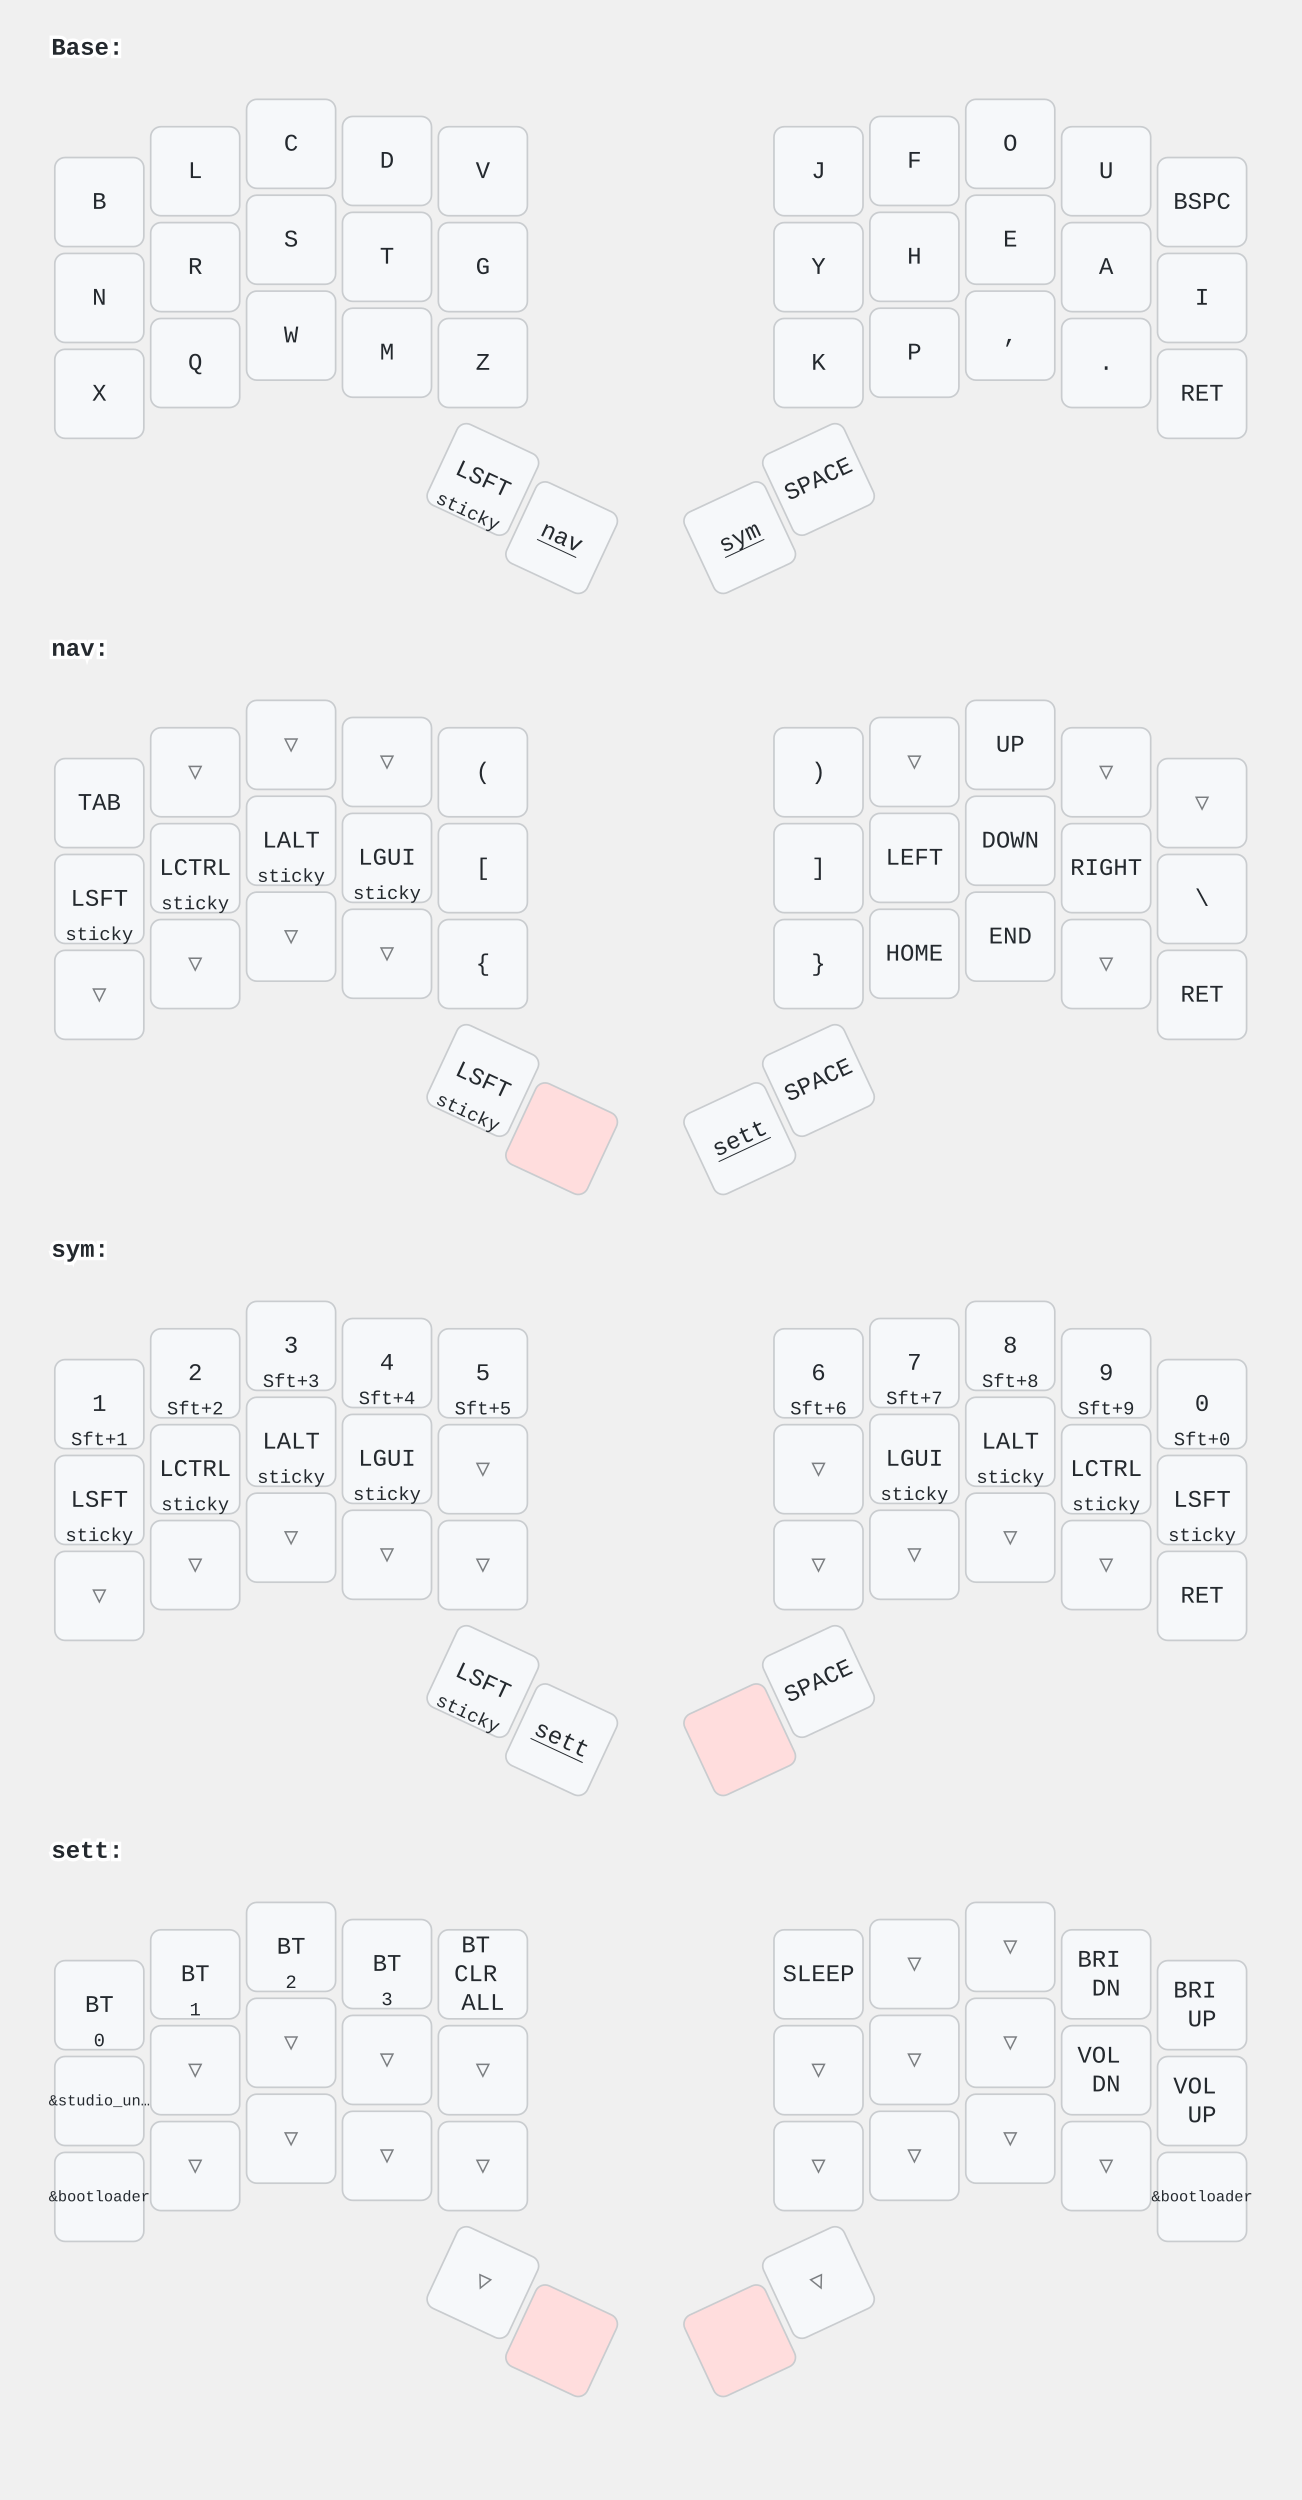
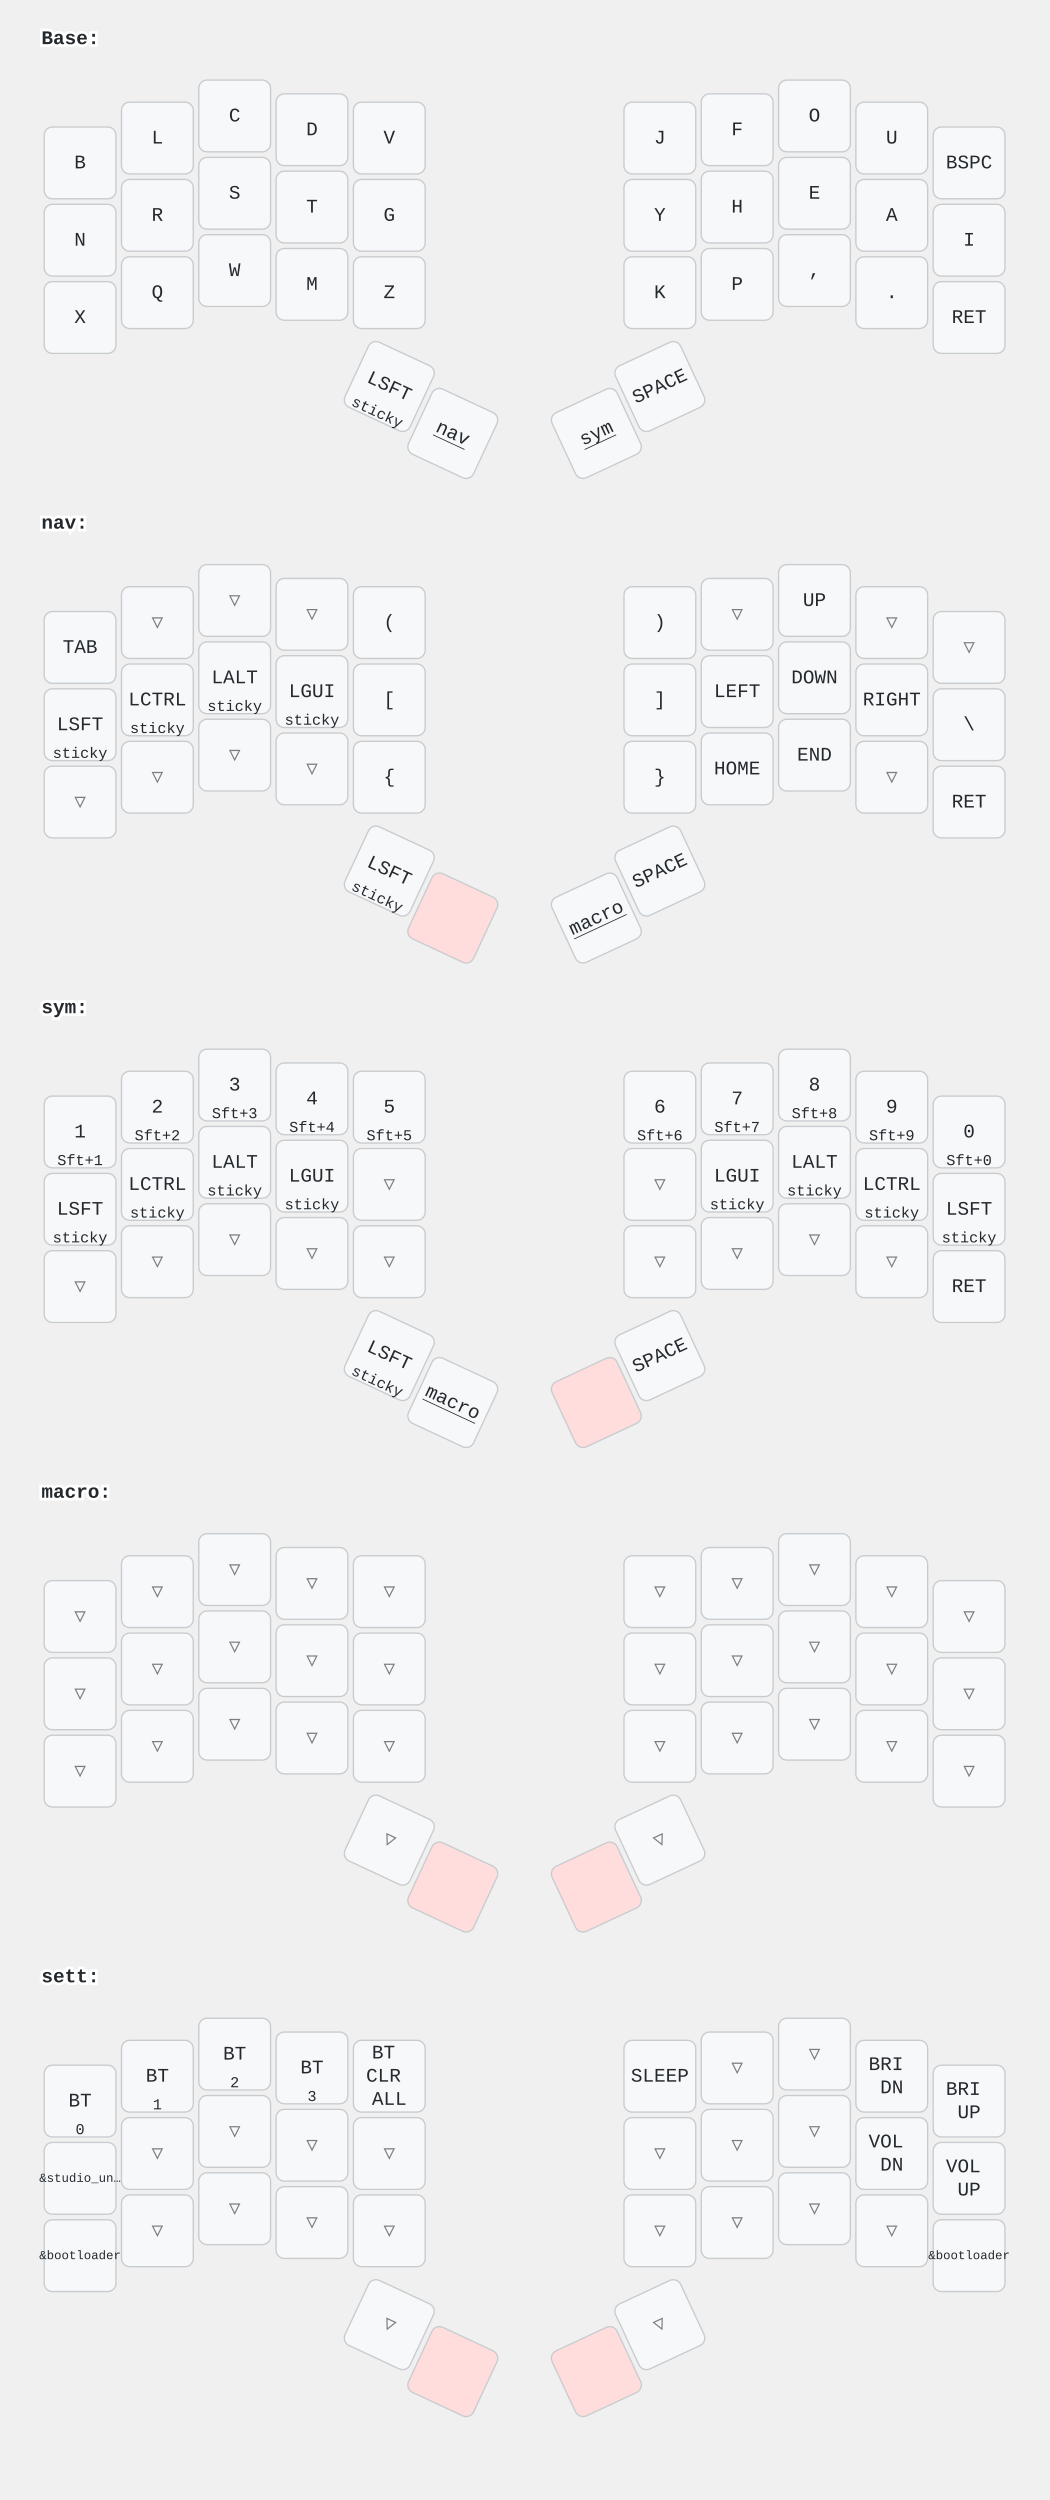
- <svg xmlns="http://www.w3.org/2000/svg" width="760" height="1460" viewBox="0 0 760 1460" class="keymap">
+ <svg xmlns="http://www.w3.org/2000/svg" width="760" height="1811" viewBox="0 0 760 1811" class="keymap">
  <style>/* inherit to force styles through use tags */
svg path {
    fill: inherit;
}

/* font and background color specifications */
svg.keymap {
    font-family: SFMono-Regular,Consolas,Liberation Mono,Menlo,monospace;
    font-size: 14px;
    font-kerning: normal;
    text-rendering: optimizeLegibility;
    fill: #24292e;
}

/* default key styling */
rect.key {
    fill: #f6f8fa;
}

rect.key, rect.combo {
    stroke: #c9cccf;
    stroke-width: 1;
}

/* default key side styling, only used is draw_key_sides is set */
rect.side {
    filter: brightness(90%);
}

/* color accent for combo boxes */
rect.combo, rect.combo-separate {
    fill: #cdf;
}

/* color accent for held keys */
rect.held, rect.combo.held {
    fill: #fdd;
}

/* color accent for ghost (optional) keys */
rect.ghost, rect.combo.ghost {
    stroke-dasharray: 4, 4;
    stroke-width: 2;
}

text {
    text-anchor: middle;
    dominant-baseline: middle;
}

/* styling for layer labels */
text.label {
    font-weight: bold;
    text-anchor: start;
    stroke: white;
    stroke-width: 4;
    paint-order: stroke;
}

/* styling for optional footer */
text.footer {
    text-anchor: end;
    dominant-baseline: auto;
    stroke: white;
    stroke-width: 4;
    paint-order: stroke;
}

/* styling for combo tap, and key non-tap label text */
text.combo, text.hold, text.shifted, text.left, text.right, text.tl, text.tr, text.bl, text.br {
    font-size: 11px;
}

text.hold, text.bl, text.br {
    text-anchor: middle;
    dominant-baseline: auto;
}

text.shifted, text.tl, text.tr {
    text-anchor: middle;
    dominant-baseline: hanging;
}

text.left, text.tl, text.bl {
    text-anchor: start;
}

text.right, text.tr, text.br {
    text-anchor: end;
}

text.layer-activator {
    text-decoration: underline;
}

/* styling for hold/shifted label text in combo box */
text.combo.hold, text.combo.shifted, text.combo.left, text.combo.right {
    font-size: 8px;
}

/* lighter symbol for transparent keys */
text.trans {
    fill: #7b7e81;
}

/* styling for combo dendrons */
path.combo {
    stroke-width: 1;
    stroke: gray;
    fill: none;
}

/* Start Tabler Icons Cleanup */
/* cannot use height/width with glyphs */
.icon-tabler &gt; path {
    fill: inherit;
    stroke: inherit;
    stroke-width: 2;
}
/* hide tabler's default box */
.icon-tabler &gt; path[stroke="none"][fill="none"] {
    visibility: hidden;
}
/* End Tabler Icons Cleanup */
</style>
  <g transform="translate(30, 0)" class="layer-Base">
    <text x="0" y="28" class="label" id="Base">Base:</text>
    <g transform="translate(0, 56)">
      <g transform="translate(28, 62)" class="key keypos-0">
        <rect rx="6" ry="6" x="-26" y="-26" width="52" height="52" class="key" />
        <text x="0" y="0" class="key tap">B</text>
      </g>
      <g transform="translate(84, 44)" class="key keypos-1">
        <rect rx="6" ry="6" x="-26" y="-26" width="52" height="52" class="key" />
        <text x="0" y="0" class="key tap">L</text>
      </g>
      <g transform="translate(140, 28)" class="key keypos-2">
        <rect rx="6" ry="6" x="-26" y="-26" width="52" height="52" class="key" />
        <text x="0" y="0" class="key tap">C</text>
      </g>
      <g transform="translate(196, 38)" class="key keypos-3">
        <rect rx="6" ry="6" x="-26" y="-26" width="52" height="52" class="key" />
        <text x="0" y="0" class="key tap">D</text>
      </g>
      <g transform="translate(252, 44)" class="key keypos-4">
        <rect rx="6" ry="6" x="-26" y="-26" width="52" height="52" class="key" />
        <text x="0" y="0" class="key tap">V</text>
      </g>
      <g transform="translate(448, 44)" class="key keypos-5">
        <rect rx="6" ry="6" x="-26" y="-26" width="52" height="52" class="key" />
        <text x="0" y="0" class="key tap">J</text>
      </g>
      <g transform="translate(504, 38)" class="key keypos-6">
        <rect rx="6" ry="6" x="-26" y="-26" width="52" height="52" class="key" />
        <text x="0" y="0" class="key tap">F</text>
      </g>
      <g transform="translate(560, 28)" class="key keypos-7">
        <rect rx="6" ry="6" x="-26" y="-26" width="52" height="52" class="key" />
        <text x="0" y="0" class="key tap">O</text>
      </g>
      <g transform="translate(616, 44)" class="key keypos-8">
        <rect rx="6" ry="6" x="-26" y="-26" width="52" height="52" class="key" />
        <text x="0" y="0" class="key tap">U</text>
      </g>
      <g transform="translate(672, 62)" class="key keypos-9">
        <rect rx="6" ry="6" x="-26" y="-26" width="52" height="52" class="key" />
        <text x="0" y="0" class="key tap">BSPC</text>
      </g>
      <g transform="translate(28, 118)" class="key keypos-10">
        <rect rx="6" ry="6" x="-26" y="-26" width="52" height="52" class="key" />
        <text x="0" y="0" class="key tap">N</text>
      </g>
      <g transform="translate(84, 100)" class="key keypos-11">
        <rect rx="6" ry="6" x="-26" y="-26" width="52" height="52" class="key" />
        <text x="0" y="0" class="key tap">R</text>
      </g>
      <g transform="translate(140, 84)" class="key keypos-12">
        <rect rx="6" ry="6" x="-26" y="-26" width="52" height="52" class="key" />
        <text x="0" y="0" class="key tap">S</text>
      </g>
      <g transform="translate(196, 94)" class="key keypos-13">
        <rect rx="6" ry="6" x="-26" y="-26" width="52" height="52" class="key" />
        <text x="0" y="0" class="key tap">T</text>
      </g>
      <g transform="translate(252, 100)" class="key keypos-14">
        <rect rx="6" ry="6" x="-26" y="-26" width="52" height="52" class="key" />
        <text x="0" y="0" class="key tap">G</text>
      </g>
      <g transform="translate(448, 100)" class="key keypos-15">
        <rect rx="6" ry="6" x="-26" y="-26" width="52" height="52" class="key" />
        <text x="0" y="0" class="key tap">Y</text>
      </g>
      <g transform="translate(504, 94)" class="key keypos-16">
        <rect rx="6" ry="6" x="-26" y="-26" width="52" height="52" class="key" />
        <text x="0" y="0" class="key tap">H</text>
      </g>
      <g transform="translate(560, 84)" class="key keypos-17">
        <rect rx="6" ry="6" x="-26" y="-26" width="52" height="52" class="key" />
        <text x="0" y="0" class="key tap">E</text>
      </g>
      <g transform="translate(616, 100)" class="key keypos-18">
        <rect rx="6" ry="6" x="-26" y="-26" width="52" height="52" class="key" />
        <text x="0" y="0" class="key tap">A</text>
      </g>
      <g transform="translate(672, 118)" class="key keypos-19">
        <rect rx="6" ry="6" x="-26" y="-26" width="52" height="52" class="key" />
        <text x="0" y="0" class="key tap">I</text>
      </g>
      <g transform="translate(28, 174)" class="key keypos-20">
        <rect rx="6" ry="6" x="-26" y="-26" width="52" height="52" class="key" />
        <text x="0" y="0" class="key tap">X</text>
      </g>
      <g transform="translate(84, 156)" class="key keypos-21">
        <rect rx="6" ry="6" x="-26" y="-26" width="52" height="52" class="key" />
        <text x="0" y="0" class="key tap">Q</text>
      </g>
      <g transform="translate(140, 140)" class="key keypos-22">
        <rect rx="6" ry="6" x="-26" y="-26" width="52" height="52" class="key" />
        <text x="0" y="0" class="key tap">W</text>
      </g>
      <g transform="translate(196, 150)" class="key keypos-23">
        <rect rx="6" ry="6" x="-26" y="-26" width="52" height="52" class="key" />
        <text x="0" y="0" class="key tap">M</text>
      </g>
      <g transform="translate(252, 156)" class="key keypos-24">
        <rect rx="6" ry="6" x="-26" y="-26" width="52" height="52" class="key" />
        <text x="0" y="0" class="key tap">Z</text>
      </g>
      <g transform="translate(448, 156)" class="key keypos-25">
        <rect rx="6" ry="6" x="-26" y="-26" width="52" height="52" class="key" />
        <text x="0" y="0" class="key tap">K</text>
      </g>
      <g transform="translate(504, 150)" class="key keypos-26">
        <rect rx="6" ry="6" x="-26" y="-26" width="52" height="52" class="key" />
        <text x="0" y="0" class="key tap">P</text>
      </g>
      <g transform="translate(560, 140)" class="key keypos-27">
        <rect rx="6" ry="6" x="-26" y="-26" width="52" height="52" class="key" />
        <text x="0" y="0" class="key tap">,</text>
      </g>
      <g transform="translate(616, 156)" class="key keypos-28">
        <rect rx="6" ry="6" x="-26" y="-26" width="52" height="52" class="key" />
        <text x="0" y="0" class="key tap">.</text>
      </g>
      <g transform="translate(672, 174)" class="key keypos-29">
        <rect rx="6" ry="6" x="-26" y="-26" width="52" height="52" class="key" />
        <text x="0" y="0" class="key tap">RET</text>
      </g>
      <g transform="translate(252, 224) rotate(25.0)" class="key keypos-30">
        <rect rx="6" ry="6" x="-26" y="-26" width="52" height="52" class="key" />
        <text x="0" y="0" class="key tap">LSFT</text>
        <text x="0" y="24" class="key hold">sticky</text>
      </g>
      <g transform="translate(298, 258) rotate(25.0)" class="key keypos-31">
        <rect rx="6" ry="6" x="-26" y="-26" width="52" height="52" class="key" />
        <a href="#nav">
          <text x="0" y="0" class="key tap layer-activator">nav</text>
        </a>
      </g>
      <g transform="translate(402, 258) rotate(-25.0)" class="key keypos-32">
        <rect rx="6" ry="6" x="-26" y="-26" width="52" height="52" class="key" />
        <a href="#sym">
          <text x="0" y="0" class="key tap layer-activator">sym</text>
        </a>
      </g>
      <g transform="translate(448, 224) rotate(-25.0)" class="key keypos-33">
        <rect rx="6" ry="6" x="-26" y="-26" width="52" height="52" class="key" />
        <text x="0" y="0" class="key tap">SPACE</text>
      </g>
    </g>
  </g>
  <g transform="translate(30, 351)" class="layer-nav">
    <text x="0" y="28" class="label" id="nav">nav:</text>
    <g transform="translate(0, 56)">
      <g transform="translate(28, 62)" class="key keypos-0">
        <rect rx="6" ry="6" x="-26" y="-26" width="52" height="52" class="key" />
        <text x="0" y="0" class="key tap">TAB</text>
      </g>
      <g transform="translate(84, 44)" class="key trans keypos-1">
        <rect rx="6" ry="6" x="-26" y="-26" width="52" height="52" class="key trans" />
        <text x="0" y="0" class="key trans tap">▽</text>
      </g>
      <g transform="translate(140, 28)" class="key trans keypos-2">
        <rect rx="6" ry="6" x="-26" y="-26" width="52" height="52" class="key trans" />
        <text x="0" y="0" class="key trans tap">▽</text>
      </g>
      <g transform="translate(196, 38)" class="key trans keypos-3">
        <rect rx="6" ry="6" x="-26" y="-26" width="52" height="52" class="key trans" />
        <text x="0" y="0" class="key trans tap">▽</text>
      </g>
      <g transform="translate(252, 44)" class="key keypos-4">
        <rect rx="6" ry="6" x="-26" y="-26" width="52" height="52" class="key" />
        <text x="0" y="0" class="key tap">(</text>
      </g>
      <g transform="translate(448, 44)" class="key keypos-5">
        <rect rx="6" ry="6" x="-26" y="-26" width="52" height="52" class="key" />
        <text x="0" y="0" class="key tap">)</text>
      </g>
      <g transform="translate(504, 38)" class="key trans keypos-6">
        <rect rx="6" ry="6" x="-26" y="-26" width="52" height="52" class="key trans" />
        <text x="0" y="0" class="key trans tap">▽</text>
      </g>
      <g transform="translate(560, 28)" class="key keypos-7">
        <rect rx="6" ry="6" x="-26" y="-26" width="52" height="52" class="key" />
        <text x="0" y="0" class="key tap">UP</text>
      </g>
      <g transform="translate(616, 44)" class="key trans keypos-8">
        <rect rx="6" ry="6" x="-26" y="-26" width="52" height="52" class="key trans" />
        <text x="0" y="0" class="key trans tap">▽</text>
      </g>
      <g transform="translate(672, 62)" class="key trans keypos-9">
        <rect rx="6" ry="6" x="-26" y="-26" width="52" height="52" class="key trans" />
        <text x="0" y="0" class="key trans tap">▽</text>
      </g>
      <g transform="translate(28, 118)" class="key keypos-10">
        <rect rx="6" ry="6" x="-26" y="-26" width="52" height="52" class="key" />
        <text x="0" y="0" class="key tap">LSFT</text>
        <text x="0" y="24" class="key hold">sticky</text>
      </g>
      <g transform="translate(84, 100)" class="key keypos-11">
        <rect rx="6" ry="6" x="-26" y="-26" width="52" height="52" class="key" />
        <text x="0" y="0" class="key tap">LCTRL</text>
        <text x="0" y="24" class="key hold">sticky</text>
      </g>
      <g transform="translate(140, 84)" class="key keypos-12">
        <rect rx="6" ry="6" x="-26" y="-26" width="52" height="52" class="key" />
        <text x="0" y="0" class="key tap">LALT</text>
        <text x="0" y="24" class="key hold">sticky</text>
      </g>
      <g transform="translate(196, 94)" class="key keypos-13">
        <rect rx="6" ry="6" x="-26" y="-26" width="52" height="52" class="key" />
        <text x="0" y="0" class="key tap">LGUI</text>
        <text x="0" y="24" class="key hold">sticky</text>
      </g>
      <g transform="translate(252, 100)" class="key keypos-14">
        <rect rx="6" ry="6" x="-26" y="-26" width="52" height="52" class="key" />
        <text x="0" y="0" class="key tap">[</text>
      </g>
      <g transform="translate(448, 100)" class="key keypos-15">
        <rect rx="6" ry="6" x="-26" y="-26" width="52" height="52" class="key" />
        <text x="0" y="0" class="key tap">]</text>
      </g>
      <g transform="translate(504, 94)" class="key keypos-16">
        <rect rx="6" ry="6" x="-26" y="-26" width="52" height="52" class="key" />
        <text x="0" y="0" class="key tap">LEFT</text>
      </g>
      <g transform="translate(560, 84)" class="key keypos-17">
        <rect rx="6" ry="6" x="-26" y="-26" width="52" height="52" class="key" />
        <text x="0" y="0" class="key tap">DOWN</text>
      </g>
      <g transform="translate(616, 100)" class="key keypos-18">
        <rect rx="6" ry="6" x="-26" y="-26" width="52" height="52" class="key" />
        <text x="0" y="0" class="key tap">RIGHT</text>
      </g>
      <g transform="translate(672, 118)" class="key keypos-19">
        <rect rx="6" ry="6" x="-26" y="-26" width="52" height="52" class="key" />
        <text x="0" y="0" class="key tap">\</text>
      </g>
      <g transform="translate(28, 174)" class="key trans keypos-20">
        <rect rx="6" ry="6" x="-26" y="-26" width="52" height="52" class="key trans" />
        <text x="0" y="0" class="key trans tap">▽</text>
      </g>
      <g transform="translate(84, 156)" class="key trans keypos-21">
        <rect rx="6" ry="6" x="-26" y="-26" width="52" height="52" class="key trans" />
        <text x="0" y="0" class="key trans tap">▽</text>
      </g>
      <g transform="translate(140, 140)" class="key trans keypos-22">
        <rect rx="6" ry="6" x="-26" y="-26" width="52" height="52" class="key trans" />
        <text x="0" y="0" class="key trans tap">▽</text>
      </g>
      <g transform="translate(196, 150)" class="key trans keypos-23">
        <rect rx="6" ry="6" x="-26" y="-26" width="52" height="52" class="key trans" />
        <text x="0" y="0" class="key trans tap">▽</text>
      </g>
      <g transform="translate(252, 156)" class="key keypos-24">
        <rect rx="6" ry="6" x="-26" y="-26" width="52" height="52" class="key" />
        <text x="0" y="0" class="key tap">{</text>
      </g>
      <g transform="translate(448, 156)" class="key keypos-25">
        <rect rx="6" ry="6" x="-26" y="-26" width="52" height="52" class="key" />
        <text x="0" y="0" class="key tap">}</text>
      </g>
      <g transform="translate(504, 150)" class="key keypos-26">
        <rect rx="6" ry="6" x="-26" y="-26" width="52" height="52" class="key" />
        <text x="0" y="0" class="key tap">HOME</text>
      </g>
      <g transform="translate(560, 140)" class="key keypos-27">
        <rect rx="6" ry="6" x="-26" y="-26" width="52" height="52" class="key" />
        <text x="0" y="0" class="key tap">END</text>
      </g>
      <g transform="translate(616, 156)" class="key trans keypos-28">
        <rect rx="6" ry="6" x="-26" y="-26" width="52" height="52" class="key trans" />
        <text x="0" y="0" class="key trans tap">▽</text>
      </g>
      <g transform="translate(672, 174)" class="key keypos-29">
        <rect rx="6" ry="6" x="-26" y="-26" width="52" height="52" class="key" />
        <text x="0" y="0" class="key tap">RET</text>
      </g>
      <g transform="translate(252, 224) rotate(25.0)" class="key keypos-30">
        <rect rx="6" ry="6" x="-26" y="-26" width="52" height="52" class="key" />
        <text x="0" y="0" class="key tap">LSFT</text>
        <text x="0" y="24" class="key hold">sticky</text>
      </g>
      <g transform="translate(298, 258) rotate(25.0)" class="key held keypos-31">
        <rect rx="6" ry="6" x="-26" y="-26" width="52" height="52" class="key held" />
      </g>
      <g transform="translate(402, 258) rotate(-25.0)" class="key keypos-32">
        <rect rx="6" ry="6" x="-26" y="-26" width="52" height="52" class="key" />
-         <a href="#sett">
-           <text x="0" y="0" class="key tap layer-activator">sett</text>
+         <a href="#macro">
+           <text x="0" y="0" class="key tap layer-activator">macro</text>
        </a>
      </g>
      <g transform="translate(448, 224) rotate(-25.0)" class="key keypos-33">
        <rect rx="6" ry="6" x="-26" y="-26" width="52" height="52" class="key" />
        <text x="0" y="0" class="key tap">SPACE</text>
      </g>
    </g>
  </g>
  <g transform="translate(30, 702)" class="layer-sym">
    <text x="0" y="28" class="label" id="sym">sym:</text>
    <g transform="translate(0, 56)">
      <g transform="translate(28, 62)" class="key keypos-0">
        <rect rx="6" ry="6" x="-26" y="-26" width="52" height="52" class="key" />
        <text x="0" y="0" class="key tap">1</text>
        <text x="0" y="24" class="key hold">Sft+1</text>
      </g>
      <g transform="translate(84, 44)" class="key keypos-1">
        <rect rx="6" ry="6" x="-26" y="-26" width="52" height="52" class="key" />
        <text x="0" y="0" class="key tap">2</text>
        <text x="0" y="24" class="key hold">Sft+2</text>
      </g>
      <g transform="translate(140, 28)" class="key keypos-2">
        <rect rx="6" ry="6" x="-26" y="-26" width="52" height="52" class="key" />
        <text x="0" y="0" class="key tap">3</text>
        <text x="0" y="24" class="key hold">Sft+3</text>
      </g>
      <g transform="translate(196, 38)" class="key keypos-3">
        <rect rx="6" ry="6" x="-26" y="-26" width="52" height="52" class="key" />
        <text x="0" y="0" class="key tap">4</text>
        <text x="0" y="24" class="key hold">Sft+4</text>
      </g>
      <g transform="translate(252, 44)" class="key keypos-4">
        <rect rx="6" ry="6" x="-26" y="-26" width="52" height="52" class="key" />
        <text x="0" y="0" class="key tap">5</text>
        <text x="0" y="24" class="key hold">Sft+5</text>
      </g>
      <g transform="translate(448, 44)" class="key keypos-5">
        <rect rx="6" ry="6" x="-26" y="-26" width="52" height="52" class="key" />
        <text x="0" y="0" class="key tap">6</text>
        <text x="0" y="24" class="key hold">Sft+6</text>
      </g>
      <g transform="translate(504, 38)" class="key keypos-6">
        <rect rx="6" ry="6" x="-26" y="-26" width="52" height="52" class="key" />
        <text x="0" y="0" class="key tap">7</text>
        <text x="0" y="24" class="key hold">Sft+7</text>
      </g>
      <g transform="translate(560, 28)" class="key keypos-7">
        <rect rx="6" ry="6" x="-26" y="-26" width="52" height="52" class="key" />
        <text x="0" y="0" class="key tap">8</text>
        <text x="0" y="24" class="key hold">Sft+8</text>
      </g>
      <g transform="translate(616, 44)" class="key keypos-8">
        <rect rx="6" ry="6" x="-26" y="-26" width="52" height="52" class="key" />
        <text x="0" y="0" class="key tap">9</text>
        <text x="0" y="24" class="key hold">Sft+9</text>
      </g>
      <g transform="translate(672, 62)" class="key keypos-9">
        <rect rx="6" ry="6" x="-26" y="-26" width="52" height="52" class="key" />
        <text x="0" y="0" class="key tap">0</text>
        <text x="0" y="24" class="key hold">Sft+0</text>
      </g>
      <g transform="translate(28, 118)" class="key keypos-10">
        <rect rx="6" ry="6" x="-26" y="-26" width="52" height="52" class="key" />
        <text x="0" y="0" class="key tap">LSFT</text>
        <text x="0" y="24" class="key hold">sticky</text>
      </g>
      <g transform="translate(84, 100)" class="key keypos-11">
        <rect rx="6" ry="6" x="-26" y="-26" width="52" height="52" class="key" />
        <text x="0" y="0" class="key tap">LCTRL</text>
        <text x="0" y="24" class="key hold">sticky</text>
      </g>
      <g transform="translate(140, 84)" class="key keypos-12">
        <rect rx="6" ry="6" x="-26" y="-26" width="52" height="52" class="key" />
        <text x="0" y="0" class="key tap">LALT</text>
        <text x="0" y="24" class="key hold">sticky</text>
      </g>
      <g transform="translate(196, 94)" class="key keypos-13">
        <rect rx="6" ry="6" x="-26" y="-26" width="52" height="52" class="key" />
        <text x="0" y="0" class="key tap">LGUI</text>
        <text x="0" y="24" class="key hold">sticky</text>
      </g>
      <g transform="translate(252, 100)" class="key trans keypos-14">
        <rect rx="6" ry="6" x="-26" y="-26" width="52" height="52" class="key trans" />
        <text x="0" y="0" class="key trans tap">▽</text>
      </g>
      <g transform="translate(448, 100)" class="key trans keypos-15">
        <rect rx="6" ry="6" x="-26" y="-26" width="52" height="52" class="key trans" />
        <text x="0" y="0" class="key trans tap">▽</text>
      </g>
      <g transform="translate(504, 94)" class="key keypos-16">
        <rect rx="6" ry="6" x="-26" y="-26" width="52" height="52" class="key" />
        <text x="0" y="0" class="key tap">LGUI</text>
        <text x="0" y="24" class="key hold">sticky</text>
      </g>
      <g transform="translate(560, 84)" class="key keypos-17">
        <rect rx="6" ry="6" x="-26" y="-26" width="52" height="52" class="key" />
        <text x="0" y="0" class="key tap">LALT</text>
        <text x="0" y="24" class="key hold">sticky</text>
      </g>
      <g transform="translate(616, 100)" class="key keypos-18">
        <rect rx="6" ry="6" x="-26" y="-26" width="52" height="52" class="key" />
        <text x="0" y="0" class="key tap">LCTRL</text>
        <text x="0" y="24" class="key hold">sticky</text>
      </g>
      <g transform="translate(672, 118)" class="key keypos-19">
        <rect rx="6" ry="6" x="-26" y="-26" width="52" height="52" class="key" />
        <text x="0" y="0" class="key tap">LSFT</text>
        <text x="0" y="24" class="key hold">sticky</text>
      </g>
      <g transform="translate(28, 174)" class="key trans keypos-20">
        <rect rx="6" ry="6" x="-26" y="-26" width="52" height="52" class="key trans" />
        <text x="0" y="0" class="key trans tap">▽</text>
      </g>
      <g transform="translate(84, 156)" class="key trans keypos-21">
        <rect rx="6" ry="6" x="-26" y="-26" width="52" height="52" class="key trans" />
        <text x="0" y="0" class="key trans tap">▽</text>
      </g>
      <g transform="translate(140, 140)" class="key trans keypos-22">
        <rect rx="6" ry="6" x="-26" y="-26" width="52" height="52" class="key trans" />
        <text x="0" y="0" class="key trans tap">▽</text>
      </g>
      <g transform="translate(196, 150)" class="key trans keypos-23">
        <rect rx="6" ry="6" x="-26" y="-26" width="52" height="52" class="key trans" />
        <text x="0" y="0" class="key trans tap">▽</text>
      </g>
      <g transform="translate(252, 156)" class="key trans keypos-24">
        <rect rx="6" ry="6" x="-26" y="-26" width="52" height="52" class="key trans" />
        <text x="0" y="0" class="key trans tap">▽</text>
      </g>
      <g transform="translate(448, 156)" class="key trans keypos-25">
        <rect rx="6" ry="6" x="-26" y="-26" width="52" height="52" class="key trans" />
        <text x="0" y="0" class="key trans tap">▽</text>
      </g>
      <g transform="translate(504, 150)" class="key trans keypos-26">
        <rect rx="6" ry="6" x="-26" y="-26" width="52" height="52" class="key trans" />
        <text x="0" y="0" class="key trans tap">▽</text>
      </g>
      <g transform="translate(560, 140)" class="key trans keypos-27">
        <rect rx="6" ry="6" x="-26" y="-26" width="52" height="52" class="key trans" />
        <text x="0" y="0" class="key trans tap">▽</text>
      </g>
      <g transform="translate(616, 156)" class="key trans keypos-28">
        <rect rx="6" ry="6" x="-26" y="-26" width="52" height="52" class="key trans" />
        <text x="0" y="0" class="key trans tap">▽</text>
      </g>
      <g transform="translate(672, 174)" class="key keypos-29">
        <rect rx="6" ry="6" x="-26" y="-26" width="52" height="52" class="key" />
        <text x="0" y="0" class="key tap">RET</text>
      </g>
      <g transform="translate(252, 224) rotate(25.0)" class="key keypos-30">
        <rect rx="6" ry="6" x="-26" y="-26" width="52" height="52" class="key" />
        <text x="0" y="0" class="key tap">LSFT</text>
        <text x="0" y="24" class="key hold">sticky</text>
      </g>
      <g transform="translate(298, 258) rotate(25.0)" class="key keypos-31">
        <rect rx="6" ry="6" x="-26" y="-26" width="52" height="52" class="key" />
-         <a href="#sett">
-           <text x="0" y="0" class="key tap layer-activator">sett</text>
+         <a href="#macro">
+           <text x="0" y="0" class="key tap layer-activator">macro</text>
        </a>
      </g>
      <g transform="translate(402, 258) rotate(-25.0)" class="key held keypos-32">
        <rect rx="6" ry="6" x="-26" y="-26" width="52" height="52" class="key held" />
      </g>
      <g transform="translate(448, 224) rotate(-25.0)" class="key keypos-33">
        <rect rx="6" ry="6" x="-26" y="-26" width="52" height="52" class="key" />
        <text x="0" y="0" class="key tap">SPACE</text>
      </g>
    </g>
  </g>
-   <g transform="translate(30, 1053)" class="layer-sett">
+   <g transform="translate(30, 1053)" class="layer-macro">
+     <text x="0" y="28" class="label" id="macro">macro:</text>
+     <g transform="translate(0, 56)">
+       <g transform="translate(28, 62)" class="key trans keypos-0">
+         <rect rx="6" ry="6" x="-26" y="-26" width="52" height="52" class="key trans" />
+         <text x="0" y="0" class="key trans tap">▽</text>
+       </g>
+       <g transform="translate(84, 44)" class="key trans keypos-1">
+         <rect rx="6" ry="6" x="-26" y="-26" width="52" height="52" class="key trans" />
+         <text x="0" y="0" class="key trans tap">▽</text>
+       </g>
+       <g transform="translate(140, 28)" class="key trans keypos-2">
+         <rect rx="6" ry="6" x="-26" y="-26" width="52" height="52" class="key trans" />
+         <text x="0" y="0" class="key trans tap">▽</text>
+       </g>
+       <g transform="translate(196, 38)" class="key trans keypos-3">
+         <rect rx="6" ry="6" x="-26" y="-26" width="52" height="52" class="key trans" />
+         <text x="0" y="0" class="key trans tap">▽</text>
+       </g>
+       <g transform="translate(252, 44)" class="key trans keypos-4">
+         <rect rx="6" ry="6" x="-26" y="-26" width="52" height="52" class="key trans" />
+         <text x="0" y="0" class="key trans tap">▽</text>
+       </g>
+       <g transform="translate(448, 44)" class="key trans keypos-5">
+         <rect rx="6" ry="6" x="-26" y="-26" width="52" height="52" class="key trans" />
+         <text x="0" y="0" class="key trans tap">▽</text>
+       </g>
+       <g transform="translate(504, 38)" class="key trans keypos-6">
+         <rect rx="6" ry="6" x="-26" y="-26" width="52" height="52" class="key trans" />
+         <text x="0" y="0" class="key trans tap">▽</text>
+       </g>
+       <g transform="translate(560, 28)" class="key trans keypos-7">
+         <rect rx="6" ry="6" x="-26" y="-26" width="52" height="52" class="key trans" />
+         <text x="0" y="0" class="key trans tap">▽</text>
+       </g>
+       <g transform="translate(616, 44)" class="key trans keypos-8">
+         <rect rx="6" ry="6" x="-26" y="-26" width="52" height="52" class="key trans" />
+         <text x="0" y="0" class="key trans tap">▽</text>
+       </g>
+       <g transform="translate(672, 62)" class="key trans keypos-9">
+         <rect rx="6" ry="6" x="-26" y="-26" width="52" height="52" class="key trans" />
+         <text x="0" y="0" class="key trans tap">▽</text>
+       </g>
+       <g transform="translate(28, 118)" class="key trans keypos-10">
+         <rect rx="6" ry="6" x="-26" y="-26" width="52" height="52" class="key trans" />
+         <text x="0" y="0" class="key trans tap">▽</text>
+       </g>
+       <g transform="translate(84, 100)" class="key trans keypos-11">
+         <rect rx="6" ry="6" x="-26" y="-26" width="52" height="52" class="key trans" />
+         <text x="0" y="0" class="key trans tap">▽</text>
+       </g>
+       <g transform="translate(140, 84)" class="key trans keypos-12">
+         <rect rx="6" ry="6" x="-26" y="-26" width="52" height="52" class="key trans" />
+         <text x="0" y="0" class="key trans tap">▽</text>
+       </g>
+       <g transform="translate(196, 94)" class="key trans keypos-13">
+         <rect rx="6" ry="6" x="-26" y="-26" width="52" height="52" class="key trans" />
+         <text x="0" y="0" class="key trans tap">▽</text>
+       </g>
+       <g transform="translate(252, 100)" class="key trans keypos-14">
+         <rect rx="6" ry="6" x="-26" y="-26" width="52" height="52" class="key trans" />
+         <text x="0" y="0" class="key trans tap">▽</text>
+       </g>
+       <g transform="translate(448, 100)" class="key trans keypos-15">
+         <rect rx="6" ry="6" x="-26" y="-26" width="52" height="52" class="key trans" />
+         <text x="0" y="0" class="key trans tap">▽</text>
+       </g>
+       <g transform="translate(504, 94)" class="key trans keypos-16">
+         <rect rx="6" ry="6" x="-26" y="-26" width="52" height="52" class="key trans" />
+         <text x="0" y="0" class="key trans tap">▽</text>
+       </g>
+       <g transform="translate(560, 84)" class="key trans keypos-17">
+         <rect rx="6" ry="6" x="-26" y="-26" width="52" height="52" class="key trans" />
+         <text x="0" y="0" class="key trans tap">▽</text>
+       </g>
+       <g transform="translate(616, 100)" class="key trans keypos-18">
+         <rect rx="6" ry="6" x="-26" y="-26" width="52" height="52" class="key trans" />
+         <text x="0" y="0" class="key trans tap">▽</text>
+       </g>
+       <g transform="translate(672, 118)" class="key trans keypos-19">
+         <rect rx="6" ry="6" x="-26" y="-26" width="52" height="52" class="key trans" />
+         <text x="0" y="0" class="key trans tap">▽</text>
+       </g>
+       <g transform="translate(28, 174)" class="key trans keypos-20">
+         <rect rx="6" ry="6" x="-26" y="-26" width="52" height="52" class="key trans" />
+         <text x="0" y="0" class="key trans tap">▽</text>
+       </g>
+       <g transform="translate(84, 156)" class="key trans keypos-21">
+         <rect rx="6" ry="6" x="-26" y="-26" width="52" height="52" class="key trans" />
+         <text x="0" y="0" class="key trans tap">▽</text>
+       </g>
+       <g transform="translate(140, 140)" class="key trans keypos-22">
+         <rect rx="6" ry="6" x="-26" y="-26" width="52" height="52" class="key trans" />
+         <text x="0" y="0" class="key trans tap">▽</text>
+       </g>
+       <g transform="translate(196, 150)" class="key trans keypos-23">
+         <rect rx="6" ry="6" x="-26" y="-26" width="52" height="52" class="key trans" />
+         <text x="0" y="0" class="key trans tap">▽</text>
+       </g>
+       <g transform="translate(252, 156)" class="key trans keypos-24">
+         <rect rx="6" ry="6" x="-26" y="-26" width="52" height="52" class="key trans" />
+         <text x="0" y="0" class="key trans tap">▽</text>
+       </g>
+       <g transform="translate(448, 156)" class="key trans keypos-25">
+         <rect rx="6" ry="6" x="-26" y="-26" width="52" height="52" class="key trans" />
+         <text x="0" y="0" class="key trans tap">▽</text>
+       </g>
+       <g transform="translate(504, 150)" class="key trans keypos-26">
+         <rect rx="6" ry="6" x="-26" y="-26" width="52" height="52" class="key trans" />
+         <text x="0" y="0" class="key trans tap">▽</text>
+       </g>
+       <g transform="translate(560, 140)" class="key trans keypos-27">
+         <rect rx="6" ry="6" x="-26" y="-26" width="52" height="52" class="key trans" />
+         <text x="0" y="0" class="key trans tap">▽</text>
+       </g>
+       <g transform="translate(616, 156)" class="key trans keypos-28">
+         <rect rx="6" ry="6" x="-26" y="-26" width="52" height="52" class="key trans" />
+         <text x="0" y="0" class="key trans tap">▽</text>
+       </g>
+       <g transform="translate(672, 174)" class="key trans keypos-29">
+         <rect rx="6" ry="6" x="-26" y="-26" width="52" height="52" class="key trans" />
+         <text x="0" y="0" class="key trans tap">▽</text>
+       </g>
+       <g transform="translate(252, 224) rotate(25.0)" class="key trans keypos-30">
+         <rect rx="6" ry="6" x="-26" y="-26" width="52" height="52" class="key trans" />
+         <text x="0" y="0" class="key trans tap">▽</text>
+       </g>
+       <g transform="translate(298, 258) rotate(25.0)" class="key held keypos-31">
+         <rect rx="6" ry="6" x="-26" y="-26" width="52" height="52" class="key held" />
+       </g>
+       <g transform="translate(402, 258) rotate(-25.0)" class="key held keypos-32">
+         <rect rx="6" ry="6" x="-26" y="-26" width="52" height="52" class="key held" />
+       </g>
+       <g transform="translate(448, 224) rotate(-25.0)" class="key trans keypos-33">
+         <rect rx="6" ry="6" x="-26" y="-26" width="52" height="52" class="key trans" />
+         <text x="0" y="0" class="key trans tap">▽</text>
+       </g>
+     </g>
+   </g>
+   <g transform="translate(30, 1404)" class="layer-sett">
    <text x="0" y="28" class="label" id="sett">sett:</text>
    <g transform="translate(0, 56)">
      <g transform="translate(28, 62)" class="key keypos-0">
        <rect rx="6" ry="6" x="-26" y="-26" width="52" height="52" class="key" />
        <text x="0" y="0" class="key tap">BT</text>
        <text x="0" y="24" class="key hold">0</text>
      </g>
      <g transform="translate(84, 44)" class="key keypos-1">
        <rect rx="6" ry="6" x="-26" y="-26" width="52" height="52" class="key" />
        <text x="0" y="0" class="key tap">BT</text>
        <text x="0" y="24" class="key hold">1</text>
      </g>
      <g transform="translate(140, 28)" class="key keypos-2">
        <rect rx="6" ry="6" x="-26" y="-26" width="52" height="52" class="key" />
        <text x="0" y="0" class="key tap">BT</text>
        <text x="0" y="24" class="key hold">2</text>
      </g>
      <g transform="translate(196, 38)" class="key keypos-3">
        <rect rx="6" ry="6" x="-26" y="-26" width="52" height="52" class="key" />
        <text x="0" y="0" class="key tap">BT</text>
        <text x="0" y="24" class="key hold">3</text>
      </g>
      <g transform="translate(252, 44)" class="key keypos-4">
        <rect rx="6" ry="6" x="-26" y="-26" width="52" height="52" class="key" />
        <text x="0" y="0" class="key tap">
          <tspan x="0" dy="-1.2em">BT</tspan>
          <tspan x="0" dy="1.2em">CLR</tspan>
          <tspan x="0" dy="1.2em">ALL</tspan>
        </text>
      </g>
      <g transform="translate(448, 44)" class="key keypos-5">
        <rect rx="6" ry="6" x="-26" y="-26" width="52" height="52" class="key" />
        <text x="0" y="0" class="key tap">SLEEP</text>
      </g>
      <g transform="translate(504, 38)" class="key trans keypos-6">
        <rect rx="6" ry="6" x="-26" y="-26" width="52" height="52" class="key trans" />
        <text x="0" y="0" class="key trans tap">▽</text>
      </g>
      <g transform="translate(560, 28)" class="key trans keypos-7">
        <rect rx="6" ry="6" x="-26" y="-26" width="52" height="52" class="key trans" />
        <text x="0" y="0" class="key trans tap">▽</text>
      </g>
      <g transform="translate(616, 44)" class="key keypos-8">
        <rect rx="6" ry="6" x="-26" y="-26" width="52" height="52" class="key" />
        <text x="0" y="0" class="key tap">
          <tspan x="0" dy="-0.6em">BRI</tspan>
          <tspan x="0" dy="1.2em">DN</tspan>
        </text>
      </g>
      <g transform="translate(672, 62)" class="key keypos-9">
        <rect rx="6" ry="6" x="-26" y="-26" width="52" height="52" class="key" />
        <text x="0" y="0" class="key tap">
          <tspan x="0" dy="-0.6em">BRI</tspan>
          <tspan x="0" dy="1.2em">UP</tspan>
        </text>
      </g>
      <g transform="translate(28, 118)" class="key keypos-10">
        <rect rx="6" ry="6" x="-26" y="-26" width="52" height="52" class="key" />
        <text x="0" y="0" class="key tap">
          <tspan style="font-size: 64%">&amp;studio_un…</tspan>
        </text>
      </g>
      <g transform="translate(84, 100)" class="key trans keypos-11">
        <rect rx="6" ry="6" x="-26" y="-26" width="52" height="52" class="key trans" />
        <text x="0" y="0" class="key trans tap">▽</text>
      </g>
      <g transform="translate(140, 84)" class="key trans keypos-12">
        <rect rx="6" ry="6" x="-26" y="-26" width="52" height="52" class="key trans" />
        <text x="0" y="0" class="key trans tap">▽</text>
      </g>
      <g transform="translate(196, 94)" class="key trans keypos-13">
        <rect rx="6" ry="6" x="-26" y="-26" width="52" height="52" class="key trans" />
        <text x="0" y="0" class="key trans tap">▽</text>
      </g>
      <g transform="translate(252, 100)" class="key trans keypos-14">
        <rect rx="6" ry="6" x="-26" y="-26" width="52" height="52" class="key trans" />
        <text x="0" y="0" class="key trans tap">▽</text>
      </g>
      <g transform="translate(448, 100)" class="key trans keypos-15">
        <rect rx="6" ry="6" x="-26" y="-26" width="52" height="52" class="key trans" />
        <text x="0" y="0" class="key trans tap">▽</text>
      </g>
      <g transform="translate(504, 94)" class="key trans keypos-16">
        <rect rx="6" ry="6" x="-26" y="-26" width="52" height="52" class="key trans" />
        <text x="0" y="0" class="key trans tap">▽</text>
      </g>
      <g transform="translate(560, 84)" class="key trans keypos-17">
        <rect rx="6" ry="6" x="-26" y="-26" width="52" height="52" class="key trans" />
        <text x="0" y="0" class="key trans tap">▽</text>
      </g>
      <g transform="translate(616, 100)" class="key keypos-18">
        <rect rx="6" ry="6" x="-26" y="-26" width="52" height="52" class="key" />
        <text x="0" y="0" class="key tap">
          <tspan x="0" dy="-0.6em">VOL</tspan>
          <tspan x="0" dy="1.2em">DN</tspan>
        </text>
      </g>
      <g transform="translate(672, 118)" class="key keypos-19">
        <rect rx="6" ry="6" x="-26" y="-26" width="52" height="52" class="key" />
        <text x="0" y="0" class="key tap">
          <tspan x="0" dy="-0.6em">VOL</tspan>
          <tspan x="0" dy="1.2em">UP</tspan>
        </text>
      </g>
      <g transform="translate(28, 174)" class="key keypos-20">
        <rect rx="6" ry="6" x="-26" y="-26" width="52" height="52" class="key" />
        <text x="0" y="0" class="key tap">
          <tspan style="font-size: 64%">&amp;bootloader</tspan>
        </text>
      </g>
      <g transform="translate(84, 156)" class="key trans keypos-21">
        <rect rx="6" ry="6" x="-26" y="-26" width="52" height="52" class="key trans" />
        <text x="0" y="0" class="key trans tap">▽</text>
      </g>
      <g transform="translate(140, 140)" class="key trans keypos-22">
        <rect rx="6" ry="6" x="-26" y="-26" width="52" height="52" class="key trans" />
        <text x="0" y="0" class="key trans tap">▽</text>
      </g>
      <g transform="translate(196, 150)" class="key trans keypos-23">
        <rect rx="6" ry="6" x="-26" y="-26" width="52" height="52" class="key trans" />
        <text x="0" y="0" class="key trans tap">▽</text>
      </g>
      <g transform="translate(252, 156)" class="key trans keypos-24">
        <rect rx="6" ry="6" x="-26" y="-26" width="52" height="52" class="key trans" />
        <text x="0" y="0" class="key trans tap">▽</text>
      </g>
      <g transform="translate(448, 156)" class="key trans keypos-25">
        <rect rx="6" ry="6" x="-26" y="-26" width="52" height="52" class="key trans" />
        <text x="0" y="0" class="key trans tap">▽</text>
      </g>
      <g transform="translate(504, 150)" class="key trans keypos-26">
        <rect rx="6" ry="6" x="-26" y="-26" width="52" height="52" class="key trans" />
        <text x="0" y="0" class="key trans tap">▽</text>
      </g>
      <g transform="translate(560, 140)" class="key trans keypos-27">
        <rect rx="6" ry="6" x="-26" y="-26" width="52" height="52" class="key trans" />
        <text x="0" y="0" class="key trans tap">▽</text>
      </g>
      <g transform="translate(616, 156)" class="key trans keypos-28">
        <rect rx="6" ry="6" x="-26" y="-26" width="52" height="52" class="key trans" />
        <text x="0" y="0" class="key trans tap">▽</text>
      </g>
      <g transform="translate(672, 174)" class="key keypos-29">
        <rect rx="6" ry="6" x="-26" y="-26" width="52" height="52" class="key" />
        <text x="0" y="0" class="key tap">
          <tspan style="font-size: 64%">&amp;bootloader</tspan>
        </text>
      </g>
      <g transform="translate(252, 224) rotate(25.0)" class="key trans keypos-30">
        <rect rx="6" ry="6" x="-26" y="-26" width="52" height="52" class="key trans" />
        <text x="0" y="0" class="key trans tap">▽</text>
      </g>
      <g transform="translate(298, 258) rotate(25.0)" class="key held keypos-31">
        <rect rx="6" ry="6" x="-26" y="-26" width="52" height="52" class="key held" />
      </g>
      <g transform="translate(402, 258) rotate(-25.0)" class="key held keypos-32">
        <rect rx="6" ry="6" x="-26" y="-26" width="52" height="52" class="key held" />
      </g>
      <g transform="translate(448, 224) rotate(-25.0)" class="key trans keypos-33">
        <rect rx="6" ry="6" x="-26" y="-26" width="52" height="52" class="key trans" />
        <text x="0" y="0" class="key trans tap">▽</text>
      </g>
    </g>
  </g>
</svg>
